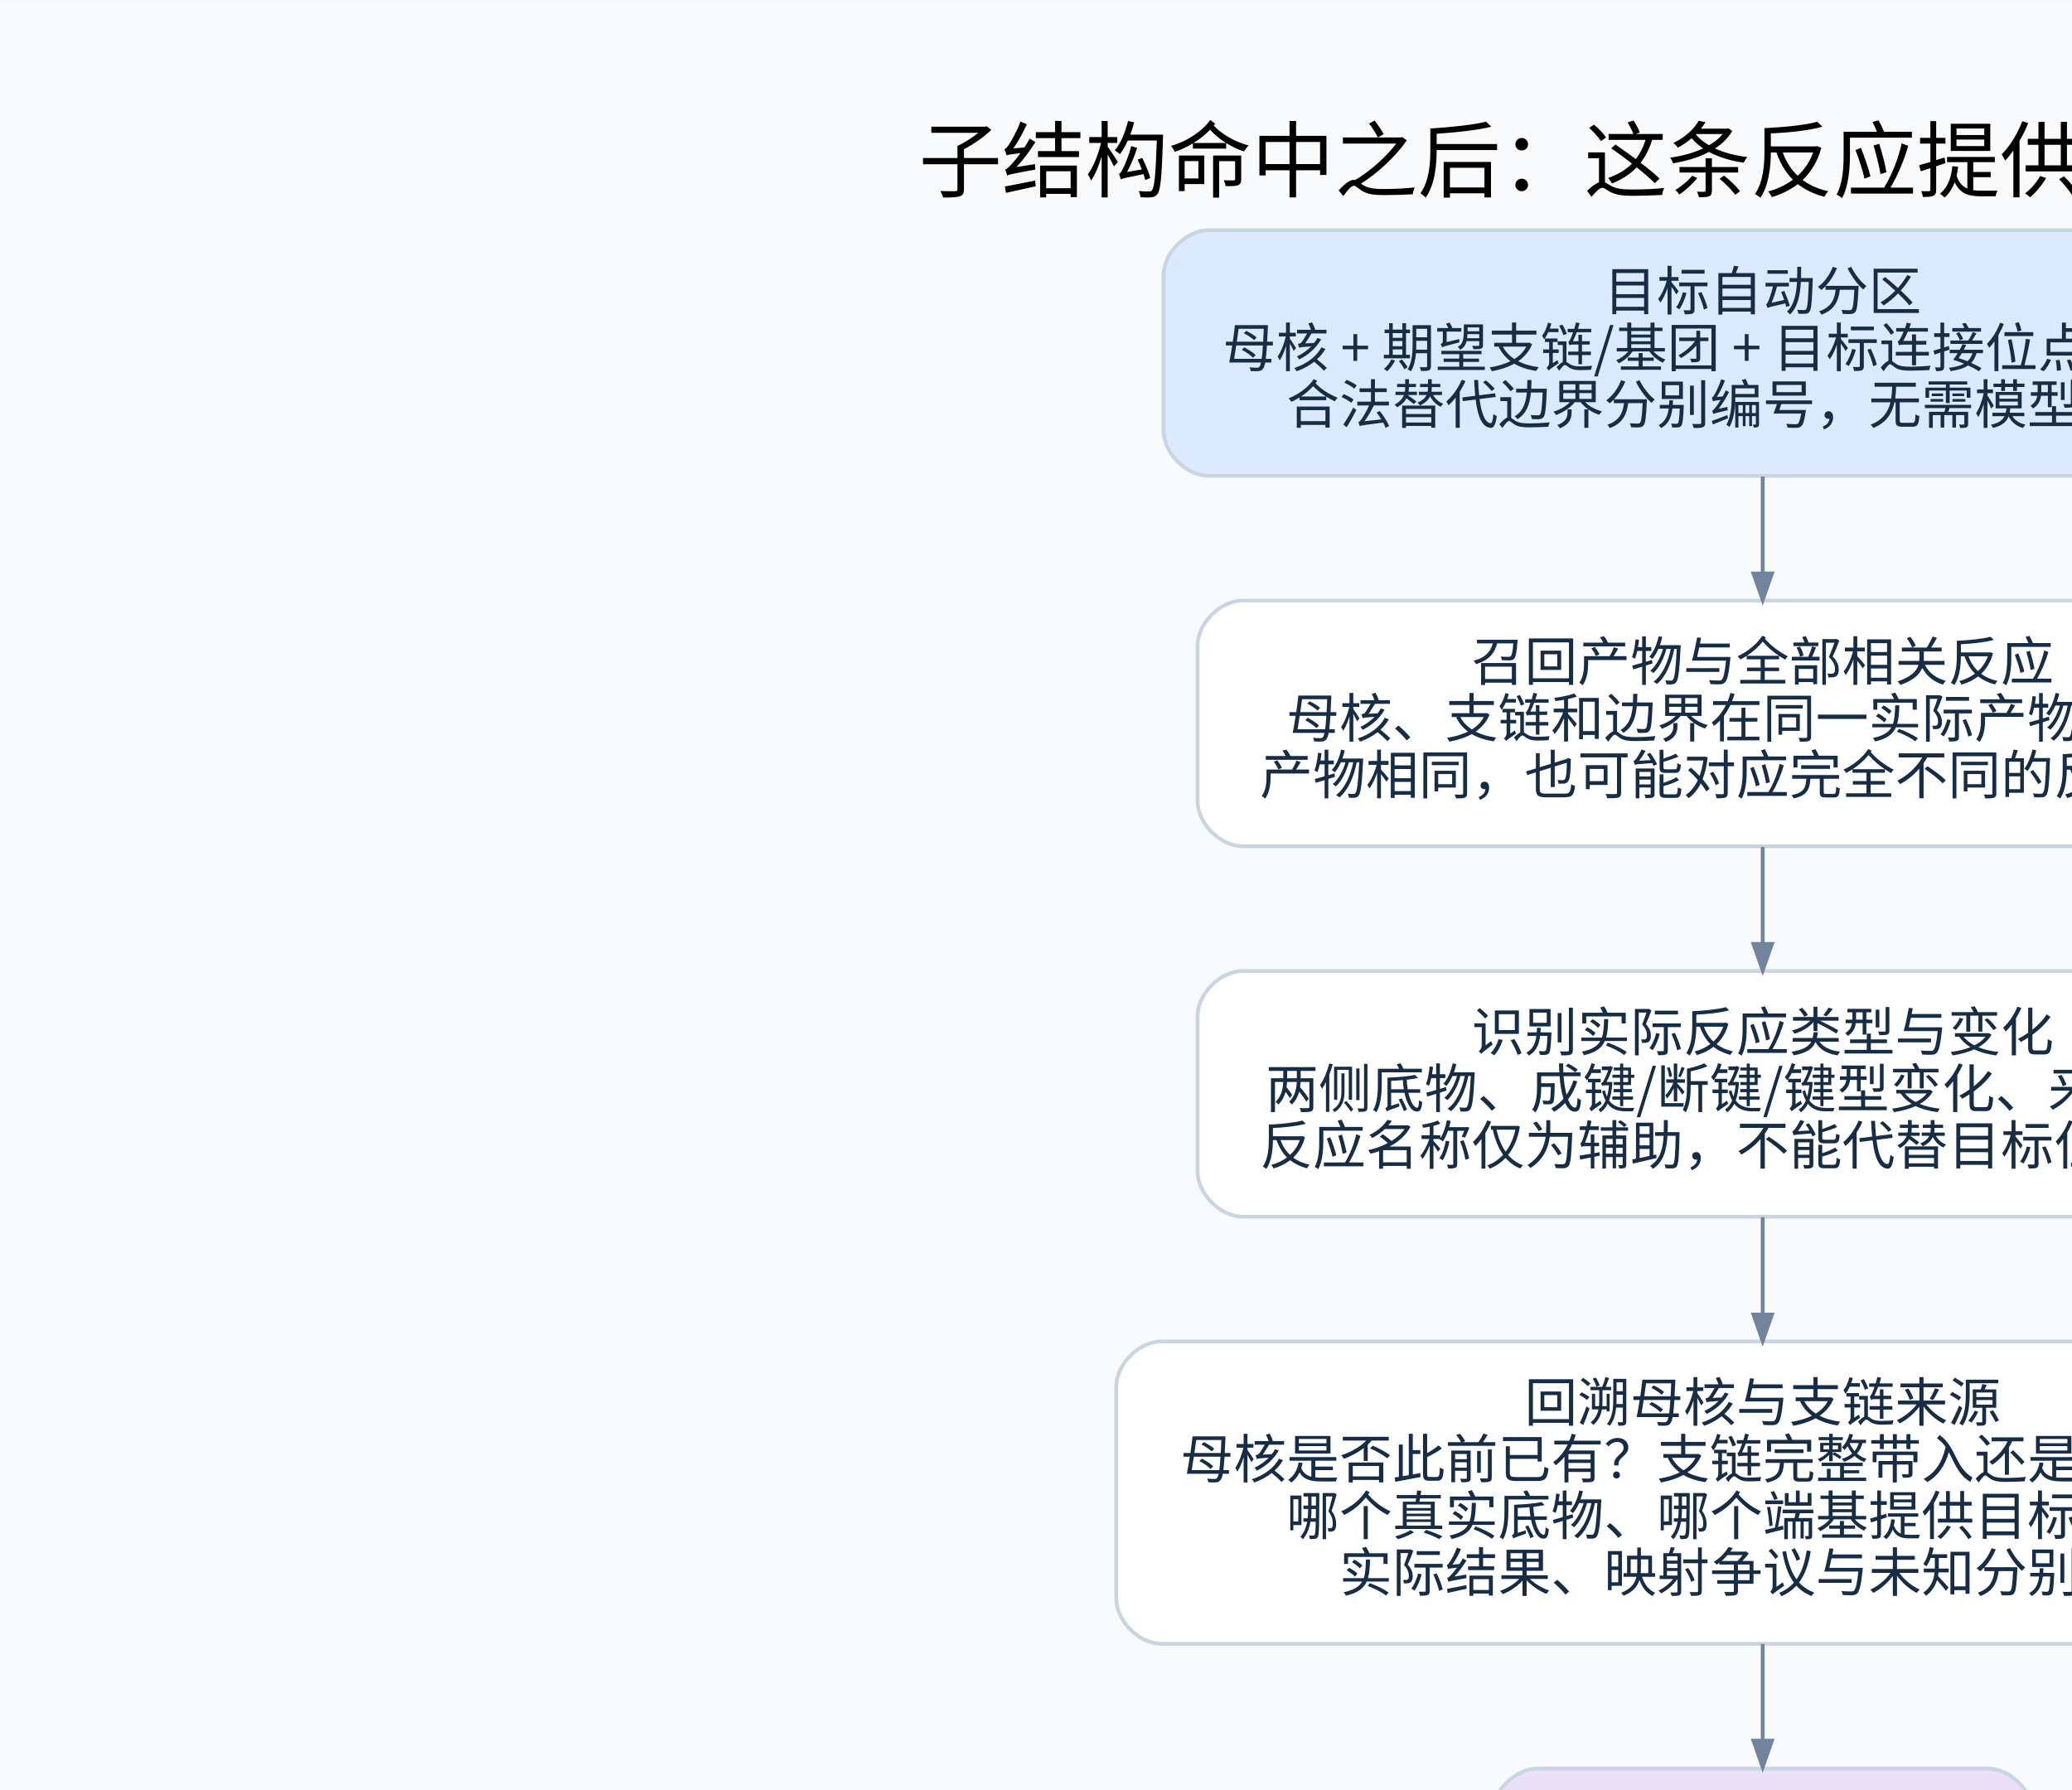
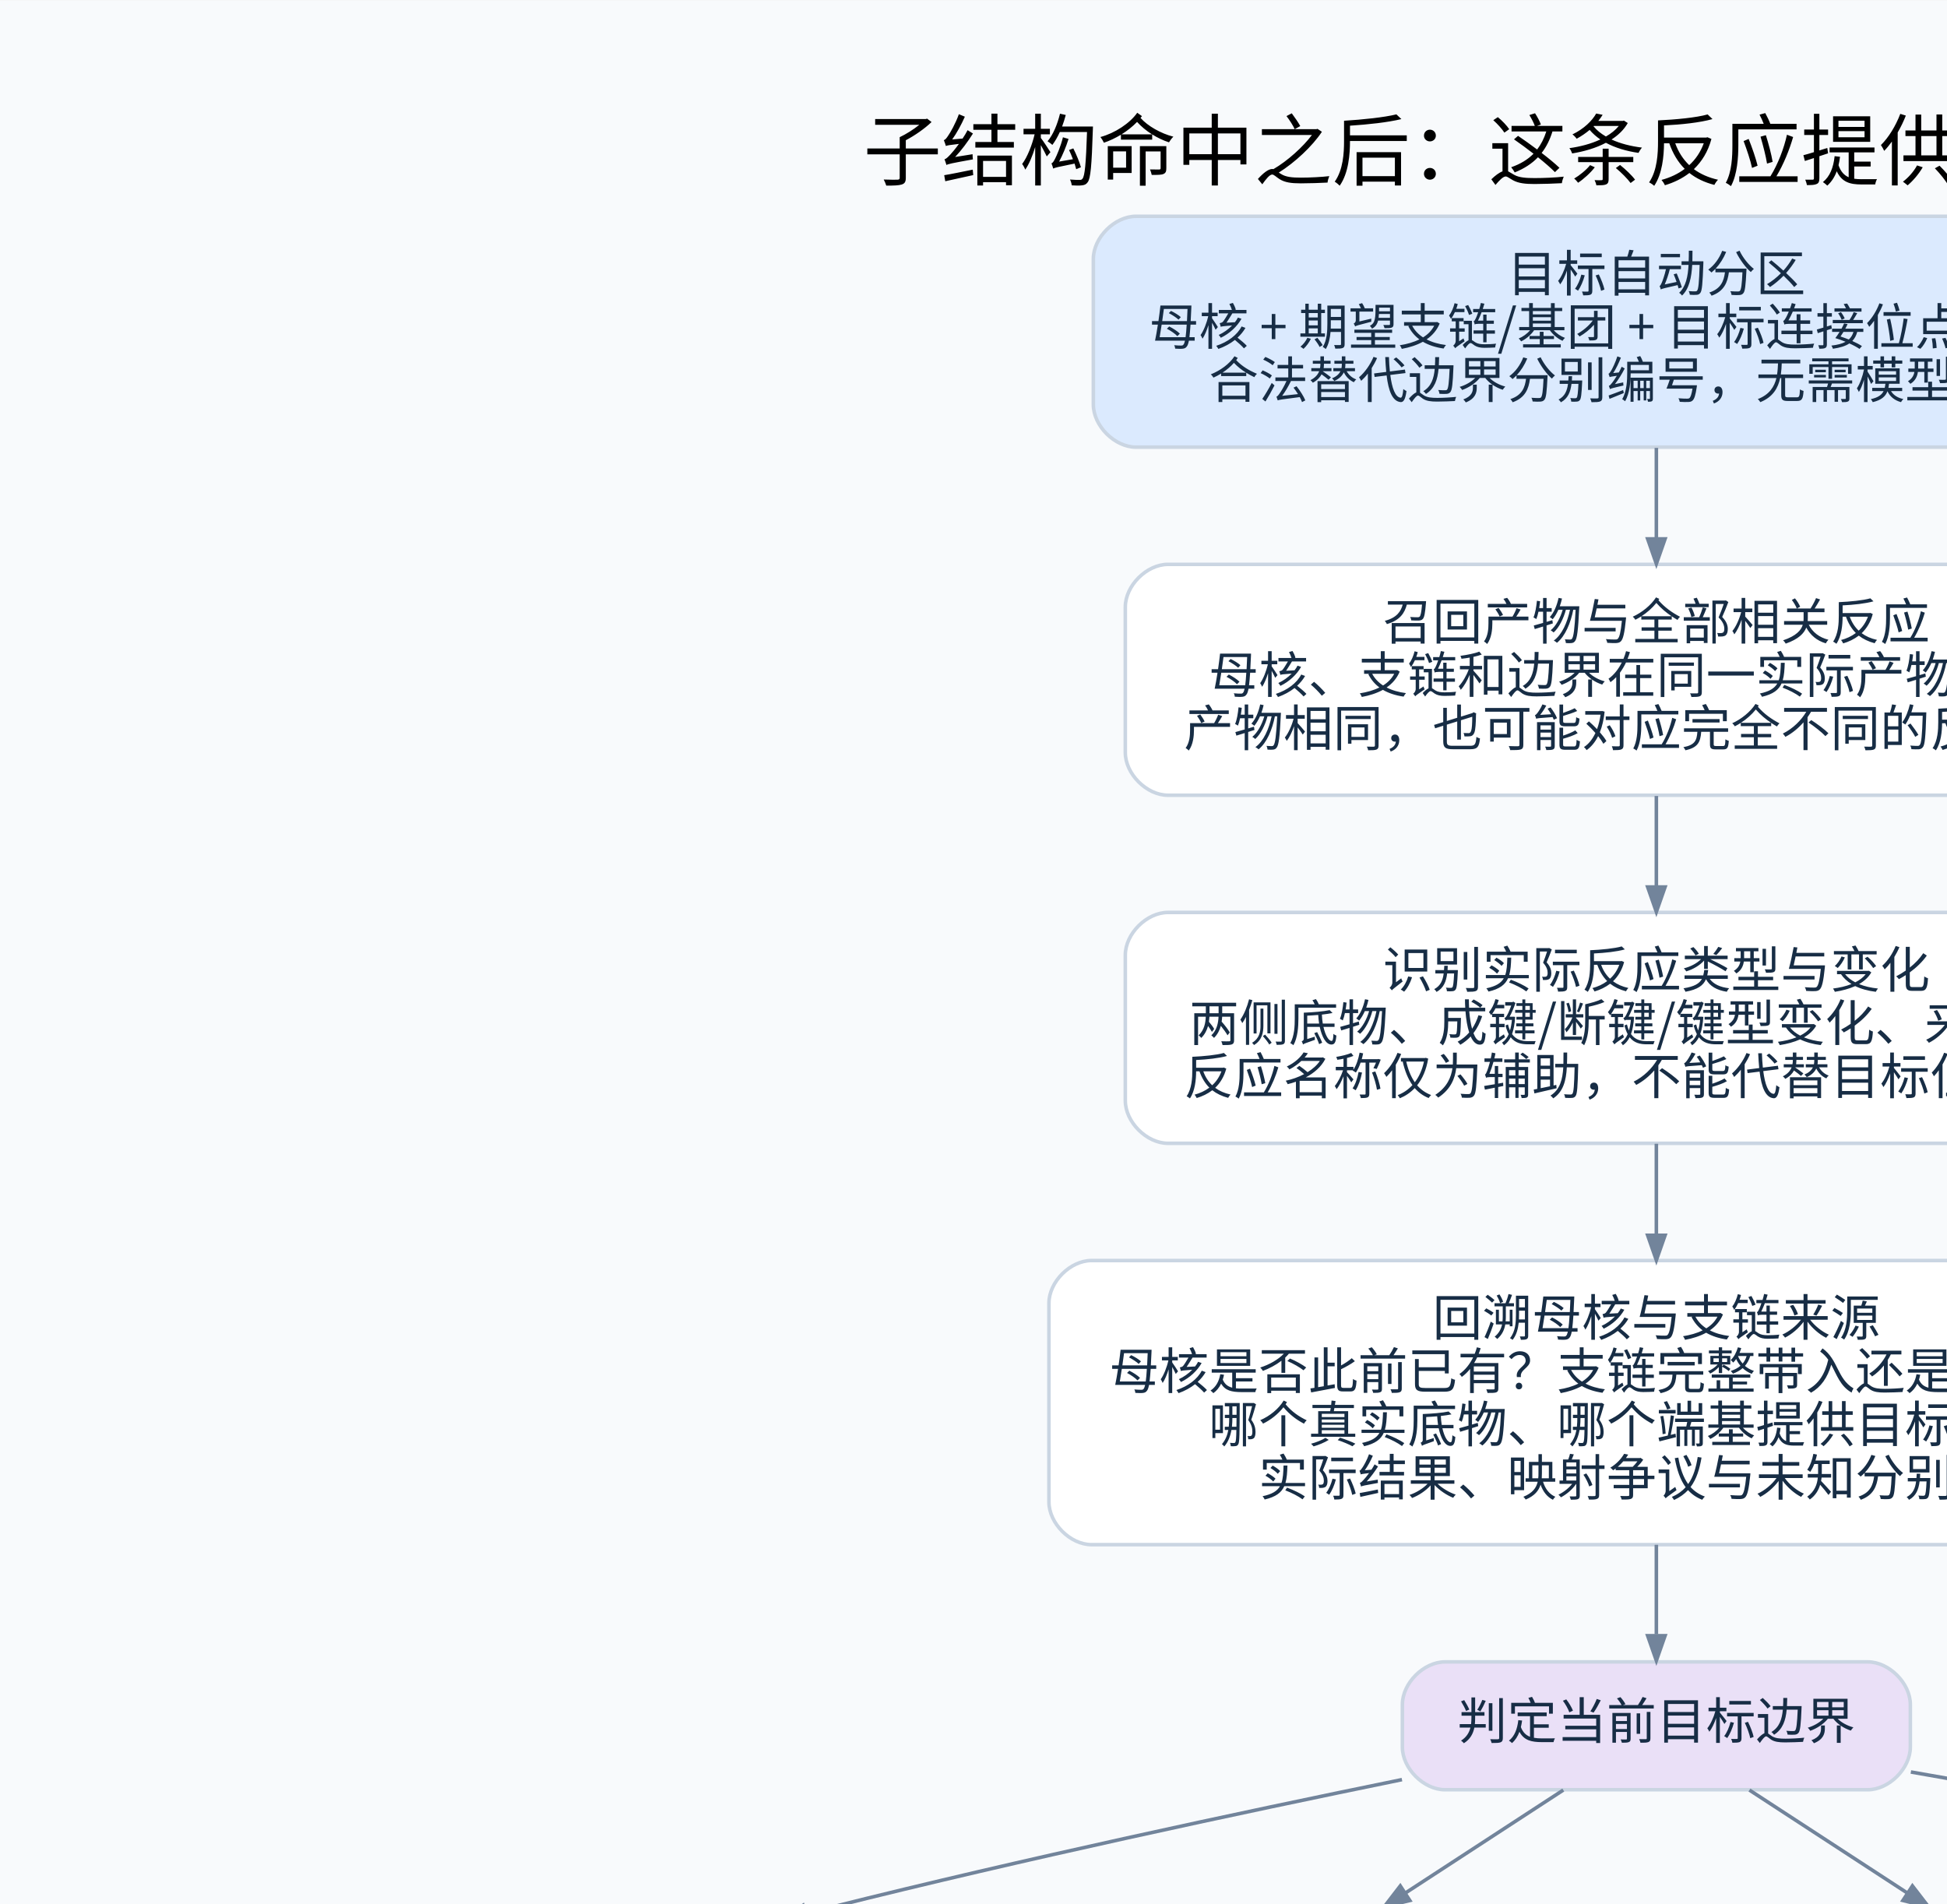
- <svg xmlns="http://www.w3.org/2000/svg" width="1791pt" height="1547pt" viewBox="0.00 0.00 992.10 856.60">
-   <g id="graph0" class="graph" transform="scale(1.81 1.81) rotate(0) translate(28.8 827.8)">
-     <polygon fill="#f8fafc" stroke="transparent" points="-28.8,28.8 -28.8,-827.8 963.3,-827.8 963.3,28.8 -28.8,28.8" />
-     <text text-anchor="middle" x="467.25" y="-777.4" font-family="Noto Sans CJK SC" font-size="22.00">子结构命中之后：这条反应提供了所需连接方法吗？</text>
+ <svg xmlns="http://www.w3.org/2000/svg" width="1791pt" height="1751pt" viewBox="0.00 0.00 992.10 969.60">
+   <g id="graph0" class="graph" transform="scale(1.81 1.81) rotate(0) translate(28.8 940.8)">
+     <polygon fill="#f8fafc" stroke="transparent" points="-28.8,28.8 -28.8,-940.8 963.3,-940.8 963.3,28.8 -28.8,28.8" />
+     <text text-anchor="middle" x="467.25" y="-890.4" font-family="Noto Sans CJK SC" font-size="22.00">子结构命中之后：这条反应提供了所需连接方法吗？</text>
    <g id="node1" class="node">
-       <path fill="#dbeafe" stroke="#cad5e2" d="M584,-767C584,-767 291,-767 291,-767 285,-767 279,-761 279,-755 279,-755 279,-714 279,-714 279,-708 285,-702 291,-702 291,-702 584,-702 584,-702 590,-702 596,-708 596,-714 596,-714 596,-755 596,-755 596,-761 590,-767 584,-767" />
-       <text text-anchor="middle" x="437.5" y="-745.8" font-family="Noto Sans CJK SC" font-size="14.00" fill="#172d45">目标自动分区</text>
-       <text text-anchor="middle" x="437.5" y="-730.8" font-family="Noto Sans CJK SC" font-size="14.00" fill="#172d45">母核 + 期望支链/基团 + 目标连接位点与边界键</text>
-       <text text-anchor="middle" x="437.5" y="-715.8" font-family="Noto Sans CJK SC" font-size="14.00" fill="#172d45">合法替代边界分别编号，无需模型先预测</text>
+       <path fill="#dbeafe" stroke="#cad5e2" d="M584,-880C584,-880 291,-880 291,-880 285,-880 279,-874 279,-868 279,-868 279,-827 279,-827 279,-821 285,-815 291,-815 291,-815 584,-815 584,-815 590,-815 596,-821 596,-827 596,-827 596,-868 596,-868 596,-874 590,-880 584,-880" />
+       <text text-anchor="middle" x="437.5" y="-858.8" font-family="Noto Sans CJK SC" font-size="14.00" fill="#172d45">目标自动分区</text>
+       <text text-anchor="middle" x="437.5" y="-843.8" font-family="Noto Sans CJK SC" font-size="14.00" fill="#172d45">母核 + 期望支链/基团 + 目标连接位点与边界键</text>
+       <text text-anchor="middle" x="437.5" y="-828.8" font-family="Noto Sans CJK SC" font-size="14.00" fill="#172d45">合法替代边界分别编号，无需模型先预测</text>
    </g>
    <g id="node2" class="node">
-       <path fill="white" stroke="#cad5e2" d="M575,-669C575,-669 300,-669 300,-669 294,-669 288,-663 288,-657 288,-657 288,-616 288,-616 288,-610 294,-604 300,-604 300,-604 575,-604 575,-604 581,-604 587,-610 587,-616 587,-616 587,-657 587,-657 587,-663 581,-669 575,-669" />
-       <text text-anchor="middle" x="437.5" y="-647.8" font-family="Noto Sans CJK SC" font-size="14.00" fill="#172d45">召回产物与全部相关反应</text>
-       <text text-anchor="middle" x="437.5" y="-632.8" font-family="Noto Sans CJK SC" font-size="14.00" fill="#172d45">母核、支链和边界在同一实际产物中匹配</text>
-       <text text-anchor="middle" x="437.5" y="-617.8" font-family="Noto Sans CJK SC" font-size="14.00" fill="#172d45">产物相同，也可能对应完全不同的反应步骤</text>
+       <path fill="white" stroke="#cad5e2" d="M575,-782C575,-782 300,-782 300,-782 294,-782 288,-776 288,-770 288,-770 288,-729 288,-729 288,-723 294,-717 300,-717 300,-717 575,-717 575,-717 581,-717 587,-723 587,-729 587,-729 587,-770 587,-770 587,-776 581,-782 575,-782" />
+       <text text-anchor="middle" x="437.5" y="-760.8" font-family="Noto Sans CJK SC" font-size="14.00" fill="#172d45">召回产物与全部相关反应</text>
+       <text text-anchor="middle" x="437.5" y="-745.8" font-family="Noto Sans CJK SC" font-size="14.00" fill="#172d45">母核、支链和边界在同一实际产物中匹配</text>
+       <text text-anchor="middle" x="437.5" y="-730.8" font-family="Noto Sans CJK SC" font-size="14.00" fill="#172d45">产物相同，也可能对应完全不同的反应步骤</text>
    </g>
    <g id="edge1" class="edge">
-       <path fill="none" stroke="#72849b" d="M437.5,-701.8C437.5,-693.61 437.5,-684.7 437.5,-676.19" />
-       <polygon fill="#72849b" stroke="#72849b" points="439.95,-676.17 437.5,-669.17 435.05,-676.17 439.95,-676.17" />
+       <path fill="none" stroke="#72849b" d="M437.5,-814.8C437.5,-806.61 437.5,-797.7 437.5,-789.19" />
+       <polygon fill="#72849b" stroke="#72849b" points="439.95,-789.17 437.5,-782.17 435.05,-789.17 439.95,-789.17" />
    </g>
    <g id="node3" class="node">
-       <path fill="white" stroke="#cad5e2" d="M575,-571C575,-571 300,-571 300,-571 294,-571 288,-565 288,-559 288,-559 288,-518 288,-518 288,-512 294,-506 300,-506 300,-506 575,-506 575,-506 581,-506 587,-512 587,-518 587,-518 587,-559 587,-559 587,-565 581,-571 575,-571" />
-       <text text-anchor="middle" x="437.5" y="-549.8" font-family="Noto Sans CJK SC" font-size="14.00" fill="#172d45">识别实际反应类型与变化</text>
-       <text text-anchor="middle" x="437.5" y="-534.8" font-family="Noto Sans CJK SC" font-size="14.00" fill="#172d45">两侧底物、成键/断键/键型变化、来源条件</text>
-       <text text-anchor="middle" x="437.5" y="-519.8" font-family="Noto Sans CJK SC" font-size="14.00" fill="#172d45">反应名称仅为辅助，不能代替目标位点核验</text>
+       <path fill="white" stroke="#cad5e2" d="M575,-684C575,-684 300,-684 300,-684 294,-684 288,-678 288,-672 288,-672 288,-631 288,-631 288,-625 294,-619 300,-619 300,-619 575,-619 575,-619 581,-619 587,-625 587,-631 587,-631 587,-672 587,-672 587,-678 581,-684 575,-684" />
+       <text text-anchor="middle" x="437.5" y="-662.8" font-family="Noto Sans CJK SC" font-size="14.00" fill="#172d45">识别实际反应类型与变化</text>
+       <text text-anchor="middle" x="437.5" y="-647.8" font-family="Noto Sans CJK SC" font-size="14.00" fill="#172d45">两侧底物、成键/断键/键型变化、来源条件</text>
+       <text text-anchor="middle" x="437.5" y="-632.8" font-family="Noto Sans CJK SC" font-size="14.00" fill="#172d45">反应名称仅为辅助，不能代替目标位点核验</text>
    </g>
    <g id="edge2" class="edge">
-       <path fill="none" stroke="#72849b" d="M437.5,-603.8C437.5,-595.61 437.5,-586.7 437.5,-578.19" />
-       <polygon fill="#72849b" stroke="#72849b" points="439.95,-578.17 437.5,-571.17 435.05,-578.17 439.95,-578.17" />
+       <path fill="none" stroke="#72849b" d="M437.5,-716.8C437.5,-708.61 437.5,-699.7 437.5,-691.19" />
+       <polygon fill="#72849b" stroke="#72849b" points="439.95,-691.17 437.5,-684.17 435.05,-691.17 439.95,-691.17" />
    </g>
    <g id="node4" class="node">
-       <path fill="white" stroke="#cad5e2" d="M596.5,-473C596.5,-473 278.5,-473 278.5,-473 272.5,-473 266.5,-467 266.5,-461 266.5,-461 266.5,-405 266.5,-405 266.5,-399 272.5,-393 278.5,-393 278.5,-393 596.5,-393 596.5,-393 602.5,-393 608.5,-399 608.5,-405 608.5,-405 608.5,-461 608.5,-461 608.5,-467 602.5,-473 596.5,-473" />
-       <text text-anchor="middle" x="437.5" y="-451.8" font-family="Noto Sans CJK SC" font-size="14.00" fill="#172d45">回溯母核与支链来源</text>
-       <text text-anchor="middle" x="437.5" y="-436.8" font-family="Noto Sans CJK SC" font-size="14.00" fill="#172d45">母核是否此前已有？支链完整带入还是本步构筑？</text>
-       <text text-anchor="middle" x="437.5" y="-421.8" font-family="Noto Sans CJK SC" font-size="14.00" fill="#172d45">哪个真实底物、哪个端基提供目标连接？</text>
-       <text text-anchor="middle" x="437.5" y="-406.8" font-family="Noto Sans CJK SC" font-size="14.00" fill="#172d45">实际结果、映射争议与未知分别保留</text>
+       <path fill="white" stroke="#cad5e2" d="M596.5,-586C596.5,-586 278.5,-586 278.5,-586 272.5,-586 266.5,-580 266.5,-574 266.5,-574 266.5,-518 266.5,-518 266.5,-512 272.5,-506 278.5,-506 278.5,-506 596.5,-506 596.5,-506 602.5,-506 608.5,-512 608.5,-518 608.5,-518 608.5,-574 608.5,-574 608.5,-580 602.5,-586 596.5,-586" />
+       <text text-anchor="middle" x="437.5" y="-564.8" font-family="Noto Sans CJK SC" font-size="14.00" fill="#172d45">回溯母核与支链来源</text>
+       <text text-anchor="middle" x="437.5" y="-549.8" font-family="Noto Sans CJK SC" font-size="14.00" fill="#172d45">母核是否此前已有？支链完整带入还是本步构筑？</text>
+       <text text-anchor="middle" x="437.5" y="-534.8" font-family="Noto Sans CJK SC" font-size="14.00" fill="#172d45">哪个真实底物、哪个端基提供目标连接？</text>
+       <text text-anchor="middle" x="437.5" y="-519.8" font-family="Noto Sans CJK SC" font-size="14.00" fill="#172d45">实际结果、映射争议与未知分别保留</text>
    </g>
    <g id="edge3" class="edge">
-       <path fill="none" stroke="#72849b" d="M437.5,-505.88C437.5,-497.8 437.5,-488.95 437.5,-480.29" />
-       <polygon fill="#72849b" stroke="#72849b" points="439.95,-480.1 437.5,-473.1 435.05,-480.1 439.95,-480.1" />
+       <path fill="none" stroke="#72849b" d="M437.5,-618.88C437.5,-610.8 437.5,-601.95 437.5,-593.29" />
+       <polygon fill="#72849b" stroke="#72849b" points="439.95,-593.1 437.5,-586.1 435.05,-593.1 439.95,-593.1" />
    </g>
    <g id="node5" class="node">
-       <path fill="#eae0f7" stroke="#cad5e2" d="M497,-360C497,-360 378,-360 378,-360 372,-360 366,-354 366,-348 366,-348 366,-336 366,-336 366,-330 372,-324 378,-324 378,-324 497,-324 497,-324 503,-324 509,-330 509,-336 509,-336 509,-348 509,-348 509,-354 503,-360 497,-360" />
-       <text text-anchor="middle" x="437.5" y="-338.3" font-family="Noto Sans CJK SC" font-size="14.00" fill="#172d45">判定当前目标边界</text>
+       <path fill="#eae0f7" stroke="#cad5e2" d="M497,-473C497,-473 378,-473 378,-473 372,-473 366,-467 366,-461 366,-461 366,-449 366,-449 366,-443 372,-437 378,-437 378,-437 497,-437 497,-437 503,-437 509,-443 509,-449 509,-449 509,-461 509,-461 509,-467 503,-473 497,-473" />
+       <text text-anchor="middle" x="437.5" y="-451.3" font-family="Noto Sans CJK SC" font-size="14.00" fill="#172d45">判定当前目标边界</text>
    </g>
    <g id="edge4" class="edge">
-       <path fill="none" stroke="#72849b" d="M437.5,-392.96C437.5,-384.42 437.5,-375.6 437.5,-367.79" />
-       <polygon fill="#72849b" stroke="#72849b" points="439.95,-367.37 437.5,-360.37 435.05,-367.37 439.95,-367.37" />
+       <path fill="none" stroke="#72849b" d="M437.5,-505.96C437.5,-497.42 437.5,-488.6 437.5,-480.79" />
+       <polygon fill="#72849b" stroke="#72849b" points="439.95,-480.37 437.5,-473.37 435.05,-480.37 439.95,-480.37" />
    </g>
    <g id="node6" class="node">
-       <path fill="#d6f0e5" stroke="#cad5e2" d="M179,-291C179,-291 12,-291 12,-291 6,-291 0,-285 0,-279 0,-279 0,-238 0,-238 0,-232 6,-226 12,-226 12,-226 179,-226 179,-226 185,-226 191,-232 191,-238 191,-238 191,-279 191,-279 191,-285 185,-291 179,-291" />
-       <text text-anchor="middle" x="95.5" y="-269.8" font-family="Noto Sans CJK SC" font-size="14.00" fill="#172d45">边界本步形成</text>
-       <text text-anchor="middle" x="95.5" y="-254.8" font-family="Noto Sans CJK SC" font-size="14.00" fill="#172d45">母核与支链完整/局部覆盖</text>
-       <text text-anchor="middle" x="95.5" y="-239.8" font-family="Noto Sans CJK SC" font-size="14.00" fill="#172d45">对应连接方法 / 方法类比</text>
+       <path fill="#d6f0e5" stroke="#cad5e2" d="M179,-404C179,-404 12,-404 12,-404 6,-404 0,-398 0,-392 0,-392 0,-351 0,-351 0,-345 6,-339 12,-339 12,-339 179,-339 179,-339 185,-339 191,-345 191,-351 191,-351 191,-392 191,-392 191,-398 185,-404 179,-404" />
+       <text text-anchor="middle" x="95.5" y="-382.8" font-family="Noto Sans CJK SC" font-size="14.00" fill="#172d45">边界本步形成</text>
+       <text text-anchor="middle" x="95.5" y="-367.8" font-family="Noto Sans CJK SC" font-size="14.00" fill="#172d45">母核与支链完整/局部覆盖</text>
+       <text text-anchor="middle" x="95.5" y="-352.8" font-family="Noto Sans CJK SC" font-size="14.00" fill="#172d45">对应连接方法 / 方法类比</text>
    </g>
    <g id="edge5" class="edge">
-       <path fill="none" stroke="#72849b" d="M365.88,-326.85C319.88,-317.44 258.95,-304.4 205.5,-291 202.99,-290.37 200.45,-289.73 197.9,-289.07" />
-       <polygon fill="#72849b" stroke="#72849b" points="198.48,-286.69 191.09,-287.29 197.24,-291.43 198.48,-286.69" />
+       <path fill="none" stroke="#72849b" d="M365.88,-439.85C319.88,-430.44 258.95,-417.4 205.5,-404 202.99,-403.37 200.45,-402.73 197.9,-402.07" />
+       <polygon fill="#72849b" stroke="#72849b" points="198.48,-399.69 191.09,-400.29 197.24,-404.43 198.48,-399.69" />
    </g>
    <g id="node7" class="node">
-       <path fill="white" stroke="#cad5e2" d="M393,-291C393,-291 232,-291 232,-291 226,-291 220,-285 220,-279 220,-279 220,-238 220,-238 220,-232 226,-226 232,-226 232,-226 393,-226 393,-226 399,-226 405,-232 405,-238 405,-238 405,-279 405,-279 405,-285 399,-291 393,-291" />
-       <text text-anchor="middle" x="312.5" y="-269.8" font-family="Noto Sans CJK SC" font-size="14.00" fill="#172d45">边界此前已存在</text>
-       <text text-anchor="middle" x="312.5" y="-254.8" font-family="Noto Sans CJK SC" font-size="14.00" fill="#172d45">本步延长支链或转换基团</text>
-       <text text-anchor="middle" x="312.5" y="-239.8" font-family="Noto Sans CJK SC" font-size="14.00" fill="#172d45">支链构筑/修饰参考</text>
+       <path fill="white" stroke="#cad5e2" d="M393,-404C393,-404 232,-404 232,-404 226,-404 220,-398 220,-392 220,-392 220,-351 220,-351 220,-345 226,-339 232,-339 232,-339 393,-339 393,-339 399,-339 405,-345 405,-351 405,-351 405,-392 405,-392 405,-398 399,-404 393,-404" />
+       <text text-anchor="middle" x="312.5" y="-382.8" font-family="Noto Sans CJK SC" font-size="14.00" fill="#172d45">边界此前已存在</text>
+       <text text-anchor="middle" x="312.5" y="-367.8" font-family="Noto Sans CJK SC" font-size="14.00" fill="#172d45">本步延长支链或转换基团</text>
+       <text text-anchor="middle" x="312.5" y="-352.8" font-family="Noto Sans CJK SC" font-size="14.00" fill="#172d45">支链构筑/修饰参考</text>
    </g>
    <g id="edge6" class="edge">
-       <path fill="none" stroke="#72849b" d="M411.3,-323.91C398.4,-315.51 382.36,-305.05 366.97,-295.01" />
-       <polygon fill="#72849b" stroke="#72849b" points="368.09,-292.82 360.89,-291.05 365.41,-296.92 368.09,-292.82" />
+       <path fill="none" stroke="#72849b" d="M411.3,-436.91C398.4,-428.51 382.36,-418.05 366.97,-408.01" />
+       <polygon fill="#72849b" stroke="#72849b" points="368.09,-405.82 360.89,-404.05 365.41,-409.92 368.09,-405.82" />
    </g>
    <g id="node8" class="node">
-       <path fill="white" stroke="#cad5e2" d="M679,-291C679,-291 446,-291 446,-291 440,-291 434,-285 434,-279 434,-279 434,-238 434,-238 434,-232 440,-226 446,-226 446,-226 679,-226 679,-226 685,-226 691,-232 691,-238 691,-238 691,-279 691,-279 691,-285 685,-291 679,-291" />
-       <text text-anchor="middle" x="562.5" y="-269.8" font-family="Noto Sans CJK SC" font-size="14.00" fill="#172d45">变化在其他位置</text>
-       <text text-anchor="middle" x="562.5" y="-254.8" font-family="Noto Sans CJK SC" font-size="14.00" fill="#172d45">或母核后构筑 / 替代边界</text>
-       <text text-anchor="middle" x="562.5" y="-239.8" font-family="Noto Sans CJK SC" font-size="14.00" fill="#172d45">分配到相应任务，不能冒充当前连接</text>
+       <path fill="white" stroke="#cad5e2" d="M679,-404C679,-404 446,-404 446,-404 440,-404 434,-398 434,-392 434,-392 434,-351 434,-351 434,-345 440,-339 446,-339 446,-339 679,-339 679,-339 685,-339 691,-345 691,-351 691,-351 691,-392 691,-392 691,-398 685,-404 679,-404" />
+       <text text-anchor="middle" x="562.5" y="-382.8" font-family="Noto Sans CJK SC" font-size="14.00" fill="#172d45">变化在其他位置</text>
+       <text text-anchor="middle" x="562.5" y="-367.8" font-family="Noto Sans CJK SC" font-size="14.00" fill="#172d45">或母核后构筑 / 替代边界</text>
+       <text text-anchor="middle" x="562.5" y="-352.8" font-family="Noto Sans CJK SC" font-size="14.00" fill="#172d45">分配到相应任务，不能冒充当前连接</text>
    </g>
    <g id="edge7" class="edge">
-       <path fill="none" stroke="#72849b" d="M463.7,-323.91C476.6,-315.51 492.64,-305.05 508.03,-295.01" />
-       <polygon fill="#72849b" stroke="#72849b" points="509.59,-296.92 514.11,-291.05 506.91,-292.82 509.59,-296.92" />
+       <path fill="none" stroke="#72849b" d="M463.7,-436.91C476.6,-428.51 492.64,-418.05 508.03,-408.01" />
+       <polygon fill="#72849b" stroke="#72849b" points="509.59,-409.92 514.11,-404.05 506.91,-405.82 509.59,-409.92" />
    </g>
    <g id="node9" class="node">
-       <path fill="#fff3d6" stroke="#cad5e2" d="M922.5,-291C922.5,-291 732.5,-291 732.5,-291 726.5,-291 720.5,-285 720.5,-279 720.5,-279 720.5,-238 720.5,-238 720.5,-232 726.5,-226 732.5,-226 732.5,-226 922.5,-226 922.5,-226 928.5,-226 934.5,-232 934.5,-238 934.5,-238 934.5,-279 934.5,-279 934.5,-285 928.5,-291 922.5,-291" />
-       <text text-anchor="middle" x="827.5" y="-269.8" font-family="Noto Sans CJK SC" font-size="14.00" fill="#172d45">反应信息或映射不足</text>
-       <text text-anchor="middle" x="827.5" y="-254.8" font-family="Noto Sans CJK SC" font-size="14.00" fill="#172d45">连接贡献未知</text>
-       <text text-anchor="middle" x="827.5" y="-239.8" font-family="Noto Sans CJK SC" font-size="14.00" fill="#172d45">保留结构线索，不计有据方法</text>
+       <path fill="#fff3d6" stroke="#cad5e2" d="M922.5,-404C922.5,-404 732.5,-404 732.5,-404 726.5,-404 720.5,-398 720.5,-392 720.5,-392 720.5,-351 720.5,-351 720.5,-345 726.5,-339 732.5,-339 732.5,-339 922.5,-339 922.5,-339 928.5,-339 934.5,-345 934.5,-351 934.5,-351 934.5,-392 934.5,-392 934.5,-398 928.5,-404 922.5,-404" />
+       <text text-anchor="middle" x="827.5" y="-382.8" font-family="Noto Sans CJK SC" font-size="14.00" fill="#172d45">反应信息或映射不足</text>
+       <text text-anchor="middle" x="827.5" y="-367.8" font-family="Noto Sans CJK SC" font-size="14.00" fill="#172d45">连接贡献未知</text>
+       <text text-anchor="middle" x="827.5" y="-352.8" font-family="Noto Sans CJK SC" font-size="14.00" fill="#172d45">保留结构线索，不计有据方法</text>
    </g>
    <g id="edge8" class="edge">
-       <path fill="none" stroke="#72849b" d="M509.15,-329C563.28,-319.61 639.31,-305.7 705.5,-291 708.11,-290.42 710.75,-289.82 713.41,-289.21" />
-       <polygon fill="#72849b" stroke="#72849b" points="714.22,-291.54 720.48,-287.57 713.11,-286.77 714.22,-291.54" />
+       <path fill="none" stroke="#72849b" d="M509.15,-442C563.28,-432.61 639.31,-418.7 705.5,-404 708.11,-403.42 710.75,-402.82 713.41,-402.21" />
+       <polygon fill="#72849b" stroke="#72849b" points="714.22,-404.54 720.48,-400.57 713.11,-399.77 714.22,-404.54" />
    </g>
    <g id="node10" class="node">
-       <path fill="white" stroke="#cad5e2" d="M589.5,-193C589.5,-193 285.5,-193 285.5,-193 279.5,-193 273.5,-187 273.5,-181 273.5,-181 273.5,-125 273.5,-125 273.5,-119 279.5,-113 285.5,-113 285.5,-113 589.5,-113 589.5,-113 595.5,-113 601.5,-119 601.5,-125 601.5,-125 601.5,-181 601.5,-181 601.5,-187 595.5,-193 589.5,-193" />
-       <text text-anchor="middle" x="437.5" y="-171.8" font-family="Noto Sans CJK SC" font-size="14.00" fill="#172d45">目标连接方法区排序</text>
-       <text text-anchor="middle" x="437.5" y="-156.8" font-family="Noto Sans CJK SC" font-size="14.00" fill="#172d45">先检查相关变化和位点，再比较真实底物与环境</text>
-       <text text-anchor="middle" x="437.5" y="-141.8" font-family="Noto Sans CJK SC" font-size="14.00" fill="#172d45">精确产物的无关修饰不占连接方法名额</text>
-       <text text-anchor="middle" x="437.5" y="-126.8" font-family="Noto Sans CJK SC" font-size="14.00" fill="#172d45">不同类型可以提供同一连接；同类型也可能无关</text>
+       <path fill="white" stroke="#cad5e2" d="M589.5,-306C589.5,-306 285.5,-306 285.5,-306 279.5,-306 273.5,-300 273.5,-294 273.5,-294 273.5,-238 273.5,-238 273.5,-232 279.5,-226 285.5,-226 285.5,-226 589.5,-226 589.5,-226 595.5,-226 601.5,-232 601.5,-238 601.5,-238 601.5,-294 601.5,-294 601.5,-300 595.5,-306 589.5,-306" />
+       <text text-anchor="middle" x="437.5" y="-284.8" font-family="Noto Sans CJK SC" font-size="14.00" fill="#172d45">目标连接方法区排序</text>
+       <text text-anchor="middle" x="437.5" y="-269.8" font-family="Noto Sans CJK SC" font-size="14.00" fill="#172d45">先检查相关变化和位点，再比较真实底物与环境</text>
+       <text text-anchor="middle" x="437.5" y="-254.8" font-family="Noto Sans CJK SC" font-size="14.00" fill="#172d45">精确产物的无关修饰不占连接方法名额</text>
+       <text text-anchor="middle" x="437.5" y="-239.8" font-family="Noto Sans CJK SC" font-size="14.00" fill="#172d45">不同类型可以提供同一连接；同类型也可能无关</text>
    </g>
    <g id="edge9" class="edge">
-       <path fill="none" stroke="#72849b" d="M191.22,-228.53C225.45,-218.17 264.71,-206.29 301.67,-195.11" />
-       <polygon fill="#72849b" stroke="#72849b" points="302.56,-197.4 308.55,-193.03 301.14,-192.71 302.56,-197.4" />
+       <path fill="none" stroke="#72849b" d="M191.22,-341.53C225.45,-331.17 264.71,-319.29 301.67,-308.11" />
+       <polygon fill="#72849b" stroke="#72849b" points="302.56,-310.4 308.55,-306.03 301.14,-305.71 302.56,-310.4" />
    </g>
    <g id="edge10" class="edge">
-       <path fill="none" stroke="#72849b" d="M350.68,-225.88C361.42,-216.99 373.29,-207.17 384.72,-197.71" />
-       <polygon fill="#72849b" stroke="#72849b" points="386.45,-199.45 390.28,-193.1 383.33,-195.67 386.45,-199.45" />
+       <path fill="none" stroke="#72849b" d="M350.68,-338.88C361.42,-329.99 373.29,-320.17 384.72,-310.71" />
+       <polygon fill="#72849b" stroke="#72849b" points="386.45,-312.45 390.28,-306.1 383.33,-308.67 386.45,-312.45" />
    </g>
    <g id="edge11" class="edge">
-       <path fill="none" stroke="#72849b" d="M524.32,-225.88C513.58,-216.99 501.71,-207.17 490.28,-197.71" />
-       <polygon fill="#72849b" stroke="#72849b" points="491.67,-195.67 484.72,-193.1 488.55,-199.45 491.67,-195.67" />
+       <path fill="none" stroke="#72849b" d="M524.32,-338.88C513.58,-329.99 501.71,-320.17 490.28,-310.71" />
+       <polygon fill="#72849b" stroke="#72849b" points="491.67,-308.67 484.72,-306.1 488.55,-312.45 491.67,-308.67" />
    </g>
    <g id="edge12" class="edge">
-       <path fill="none" stroke="#72849b" d="M720.41,-229.08C680.6,-218.52 634.61,-206.31 591.42,-194.85" />
-       <polygon fill="#72849b" stroke="#72849b" points="591.91,-192.44 584.52,-193.02 590.66,-197.18 591.91,-192.44" />
+       <path fill="none" stroke="#72849b" d="M720.41,-342.08C680.6,-331.52 634.61,-319.31 591.42,-307.85" />
+       <polygon fill="#72849b" stroke="#72849b" points="591.91,-305.44 584.52,-306.02 590.66,-310.18 591.91,-305.44" />
+     </g>
+     <g id="node12" class="node">
+       <path fill="#eae0f7" stroke="#cad5e2" d="M605.5,-193C605.5,-193 269.5,-193 269.5,-193 263.5,-193 257.5,-187 257.5,-181 257.5,-181 257.5,-125 257.5,-125 257.5,-119 263.5,-113 269.5,-113 269.5,-113 605.5,-113 605.5,-113 611.5,-113 617.5,-119 617.5,-125 617.5,-125 617.5,-181 617.5,-181 617.5,-187 611.5,-193 605.5,-193" />
+       <text text-anchor="middle" x="437.5" y="-171.8" font-family="Noto Sans CJK SC" font-size="14.00" fill="#172d45">类似物的小差异可否通过换一个底物解决？</text>
+       <text text-anchor="middle" x="437.5" y="-156.8" font-family="Noto Sans CJK SC" font-size="14.00" fill="#172d45">母核供体和支链供体均可检查</text>
+       <text text-anchor="middle" x="437.5" y="-141.8" font-family="Noto Sans CJK SC" font-size="14.00" fill="#172d45">单来源差异 → 保留反应角色 → 回放目标 → 条件支持</text>
+       <text text-anchor="middle" x="437.5" y="-126.8" font-family="Noto Sans CJK SC" font-size="14.00" fill="#172d45">作为具体类比建议，不计为目标已有制备</text>
+     </g>
+     <g id="edge13" class="edge">
+       <path fill="none" stroke="#72849b" d="M437.5,-225.87C437.5,-217.58 437.5,-208.75 437.5,-200.23" />
+       <polygon fill="#72849b" stroke="#72849b" points="439.95,-200.16 437.5,-193.16 435.05,-200.16 439.95,-200.16" />
    </g>
    <g id="node11" class="node">
      <path fill="#dbeafe" stroke="#cad5e2" d="M618,-80C618,-80 257,-80 257,-80 251,-80 245,-74 245,-68 245,-68 245,-12 245,-12 245,-6 251,0 257,0 257,0 618,0 618,0 624,0 630,-6 630,-12 630,-12 630,-68 630,-68 630,-74 624,-80 618,-80" />
      <text text-anchor="middle" x="437.5" y="-58.8" font-family="Noto Sans CJK SC" font-size="14.00" fill="#172d45">给模型的答案</text>
      <text text-anchor="middle" x="437.5" y="-43.8" font-family="Noto Sans CJK SC" font-size="14.00" fill="#172d45">哪类反应、用哪些母核与支链底物、在何处形成哪根键</text>
      <text text-anchor="middle" x="437.5" y="-28.8" font-family="Noto Sans CJK SC" font-size="14.00" fill="#172d45">支链覆盖了多少、实际端基和条件是什么、还有哪些差异</text>
      <text text-anchor="middle" x="437.5" y="-13.8" font-family="Noto Sans CJK SC" font-size="14.00" fill="#172d45">所有判定在模型预测前完成</text>
    </g>
-     <g id="edge13" class="edge">
+     <g id="edge14" class="edge">
      <path fill="none" stroke="#72849b" d="M437.5,-112.87C437.5,-104.58 437.5,-95.75 437.5,-87.23" />
      <polygon fill="#72849b" stroke="#72849b" points="439.95,-87.16 437.5,-80.16 435.05,-87.16 439.95,-87.16" />
    </g>
  </g>
</svg>
